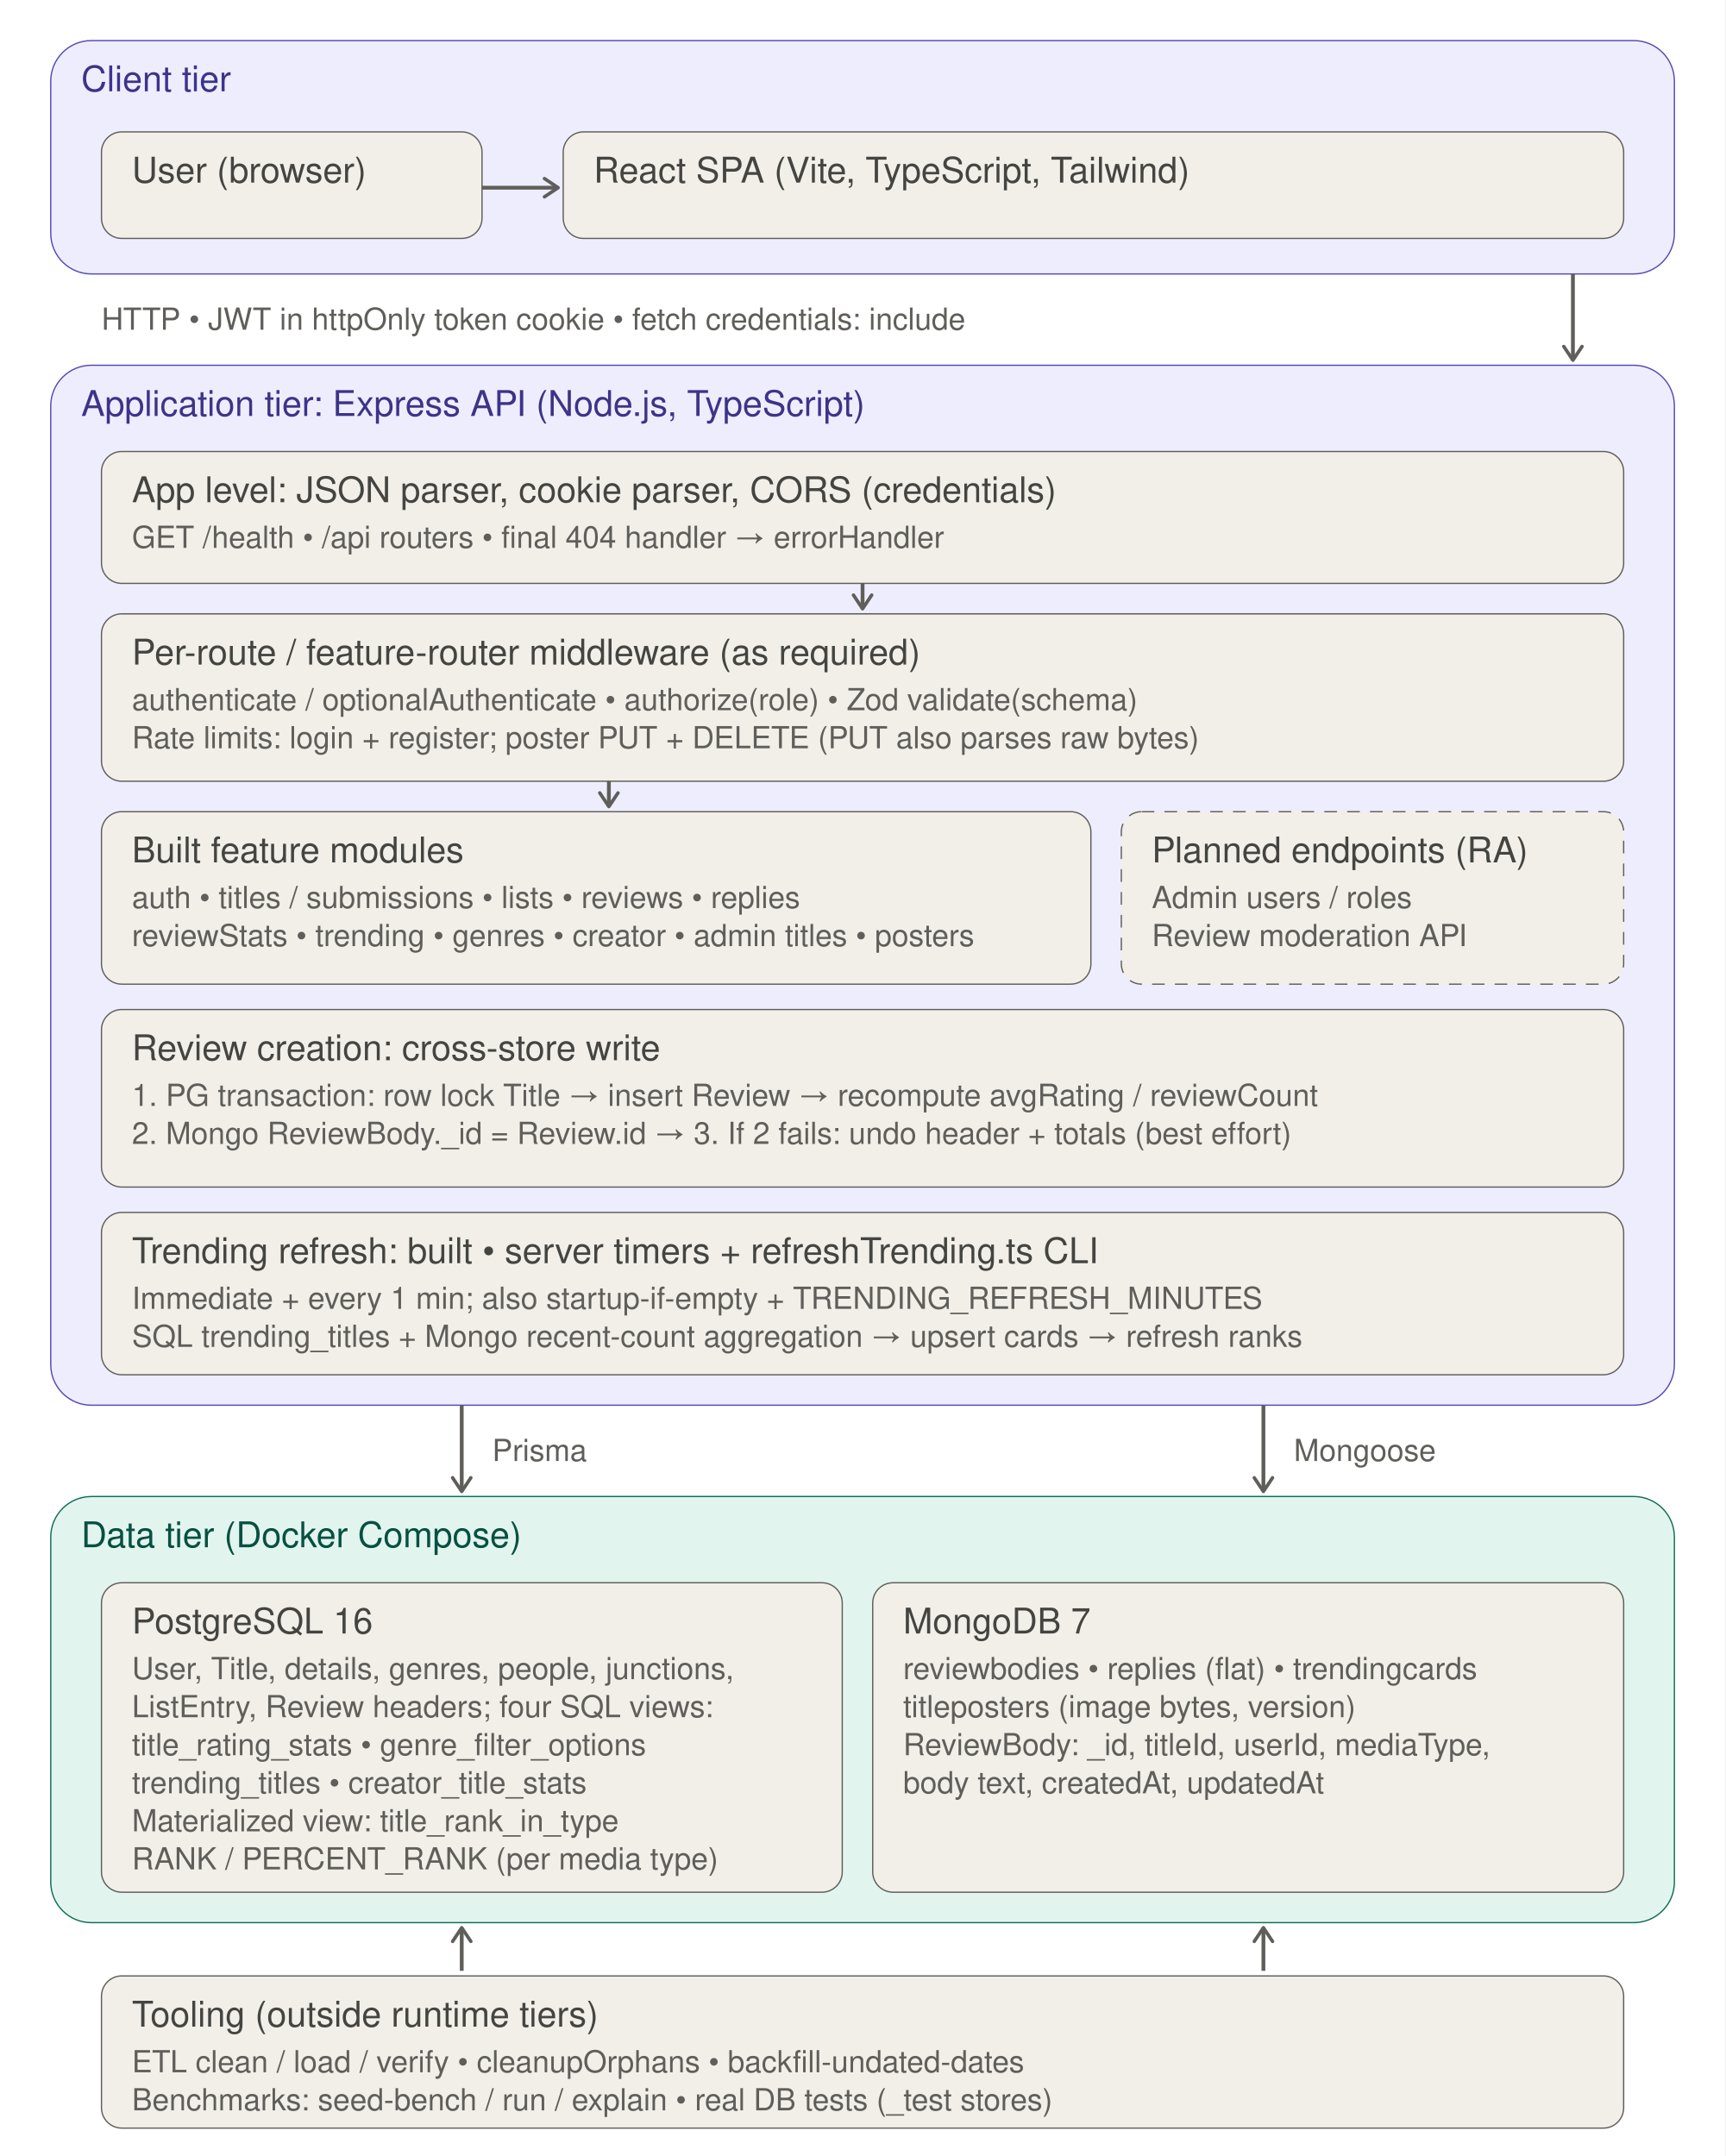
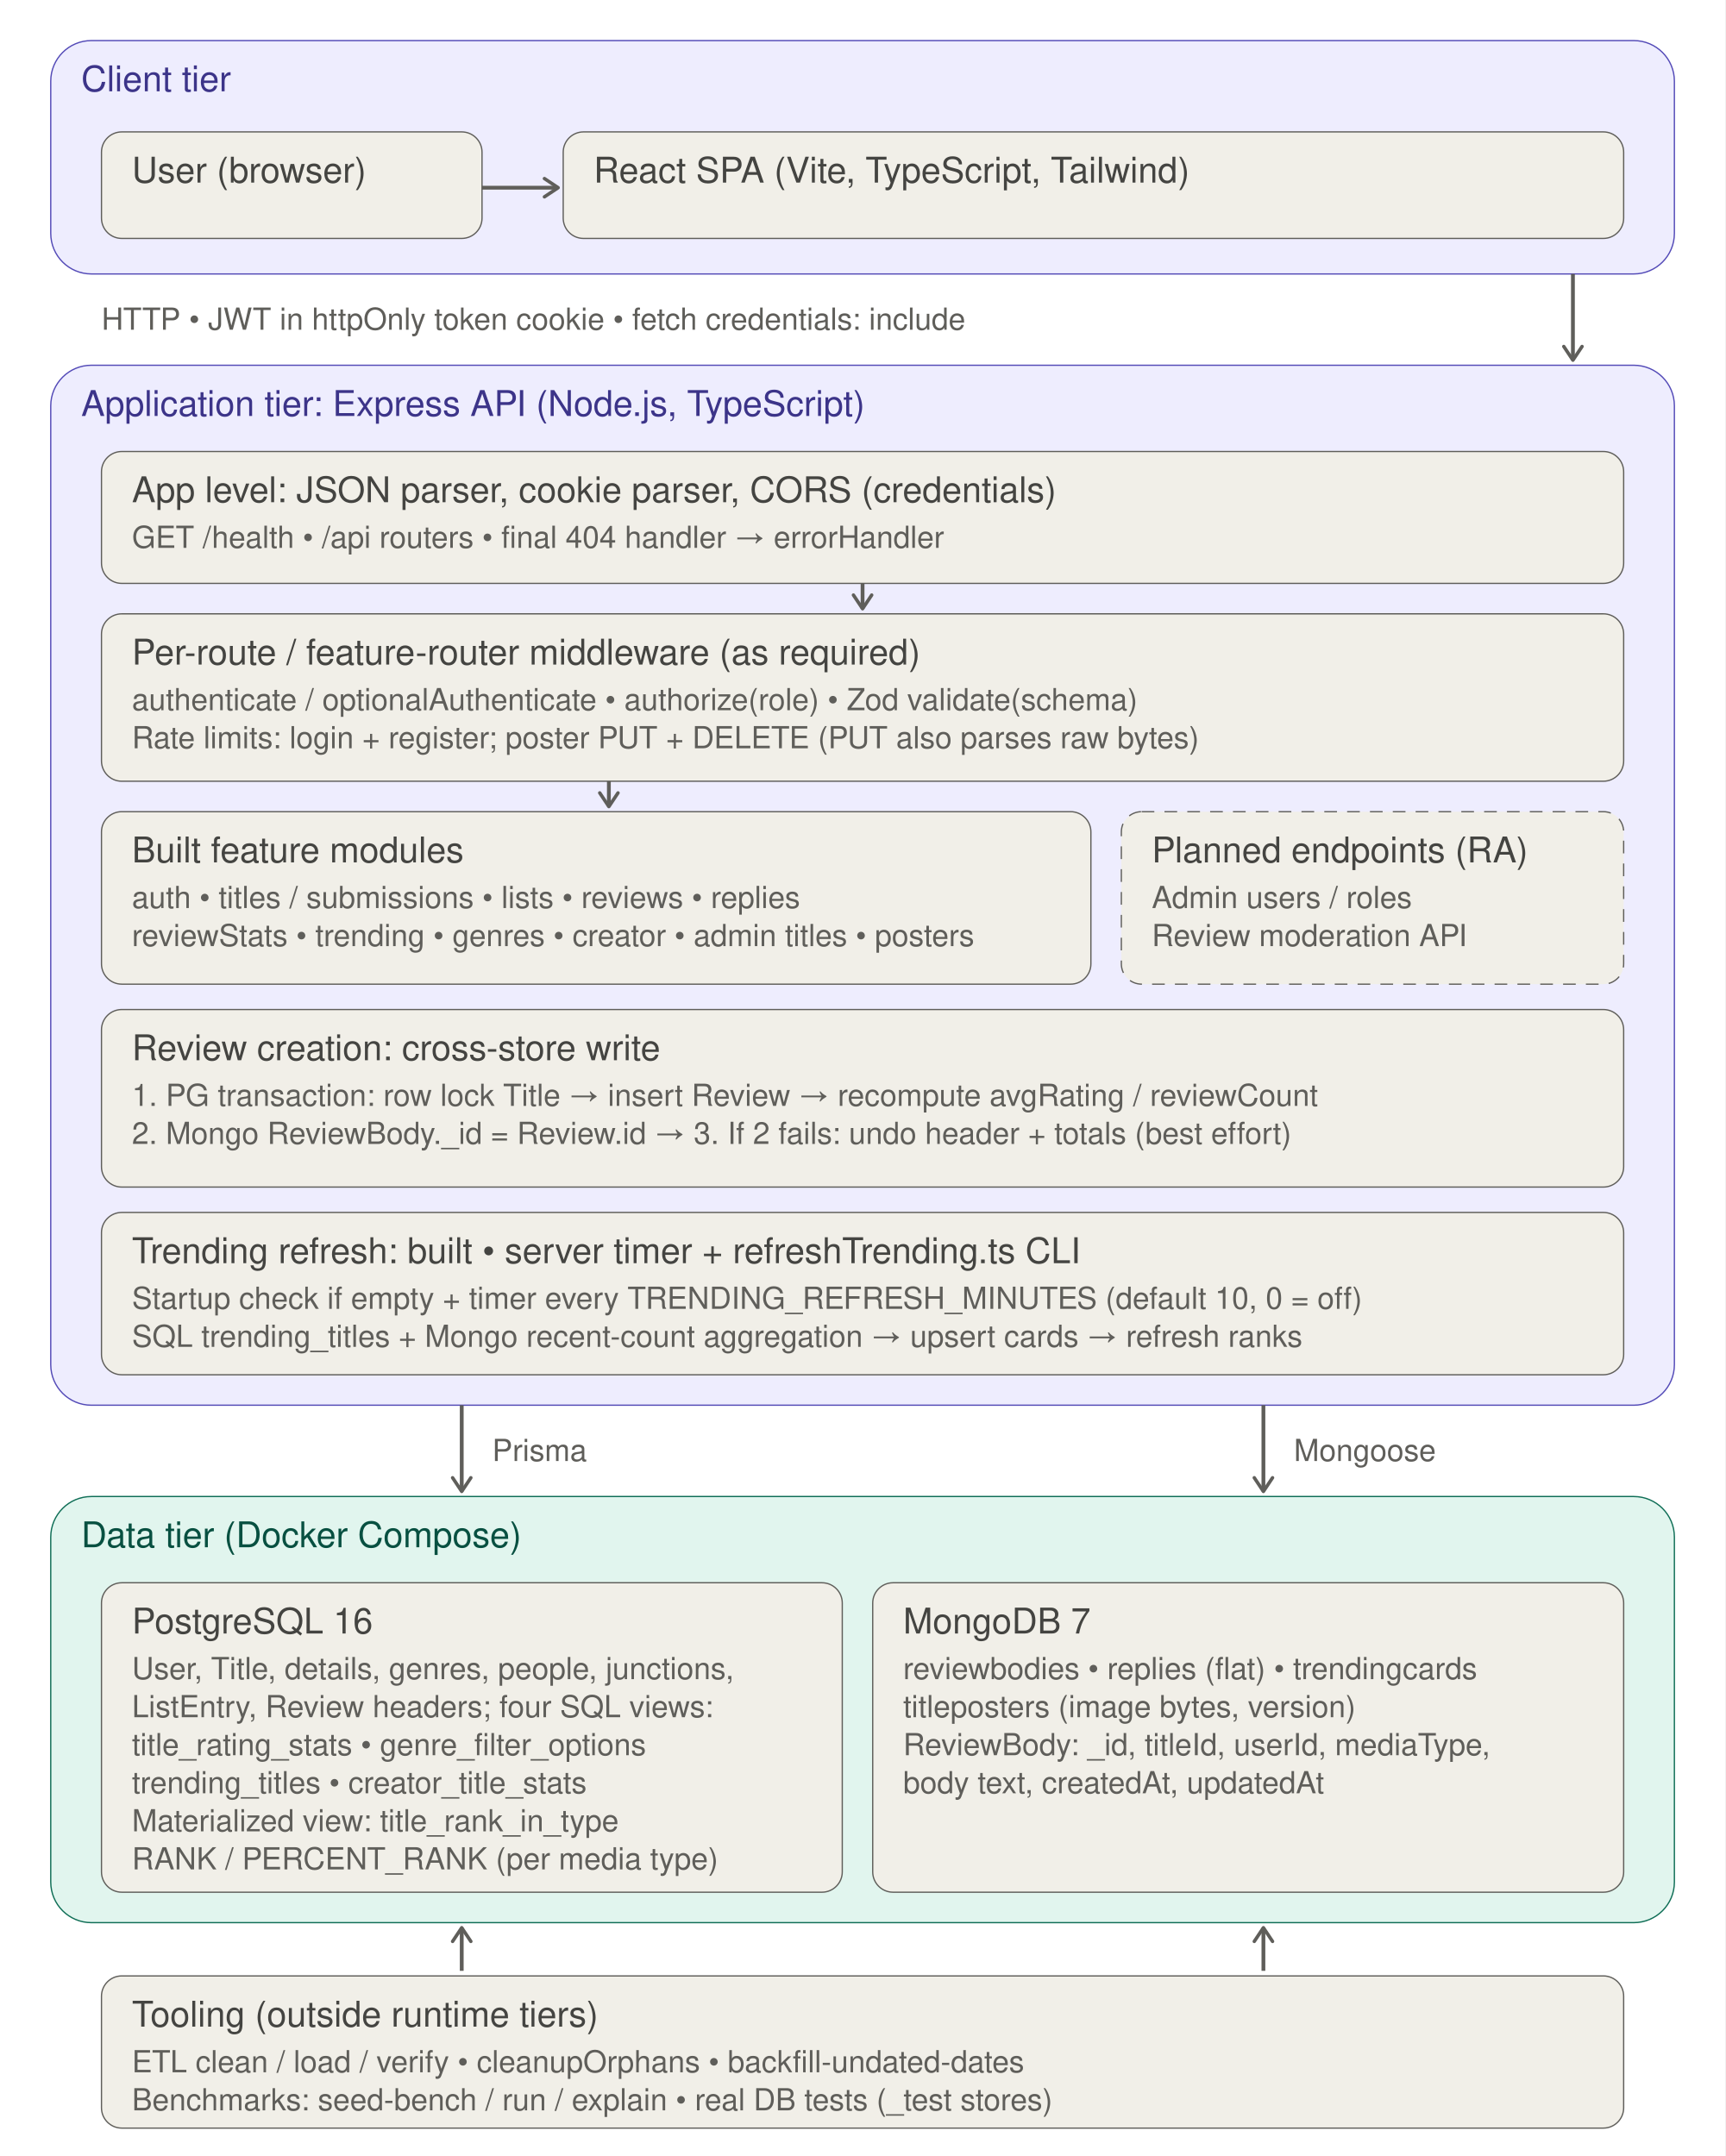
<svg xmlns="http://www.w3.org/2000/svg" width="680" height="850" viewBox="0 0 680 850" role="img" aria-labelledby="title desc">
  <style>
  text { font-family: Helvetica, Arial, sans-serif; }
  .th { font-size: 14px; font-weight: 500; }
  .ts { font-size: 12px; font-weight: 400; fill: #5F5E5A; }
  .arr { stroke: #5F5E5A; stroke-width: 1.5; fill: none; }
  .c-purple &gt; rect { fill: #EEEDFE; stroke: #534AB7; }
  .c-purple &gt; .th { fill: #3C3489; }
  .c-teal &gt; rect { fill: #E1F5EE; stroke: #0F6E56; }
  .c-teal &gt; .th { fill: #085041; }
  .c-gray &gt; rect { fill: #F1EFE8; stroke: #5F5E5A; }
  .c-gray &gt; .th { fill: #444441; }
  .c-gray &gt; .ts { fill: #5F5E5A; }
</style>
  <defs>
    <marker id="arrow" viewBox="0 0 10 10" refX="8" refY="5" markerWidth="6" markerHeight="6" orient="auto-start-reverse">
      <path d="M2 1L8 5L2 9" fill="none" stroke="#5F5E5A" stroke-width="1.5" stroke-linecap="round" stroke-linejoin="round" />
    </marker>
  </defs>
  <rect width="680" height="850" fill="#FFFFFF" />
  <g class="c-purple">
    <rect x="20" y="16" width="640" height="92" rx="16" stroke-width="0.5" />
    <text class="th" x="32" y="36">Client tier</text>
  </g>
  <g class="c-gray">
    <rect x="40" y="52" width="150" height="42" rx="8" stroke-width="0.5" />
    <text class="th" x="52" y="72">User (browser)</text>
  </g>
  <g class="c-gray">
    <rect x="222" y="52" width="418" height="42" rx="8" stroke-width="0.5" />
    <text class="th" x="234" y="72">React SPA (Vite, TypeScript, Tailwind)</text>
  </g>
  <line x1="190" y1="74" x2="220" y2="74" class="arr" marker-end="url(#arrow)" />
  <line x1="620" y1="108" x2="620" y2="142" class="arr" marker-end="url(#arrow)" />
  <text class="ts" x="40" y="130">HTTP • JWT in httpOnly token cookie • fetch credentials: include</text>
  <g class="c-purple">
    <rect x="20" y="144" width="640" height="410" rx="16" stroke-width="0.5" />
    <text class="th" x="32" y="164">Application tier: Express API (Node.js, TypeScript)</text>
  </g>
  <g class="c-gray">
    <rect x="40" y="178" width="600" height="52" rx="8" stroke-width="0.5" />
    <text class="th" x="52" y="198">App level: JSON parser, cookie parser, CORS (credentials)</text>
    <text class="ts" x="52" y="216">GET /health • /api routers • final 404 handler → errorHandler</text>
  </g>
  <line x1="340" y1="230" x2="340" y2="240" class="arr" marker-end="url(#arrow)" />
  <g class="c-gray">
    <rect x="40" y="242" width="600" height="66" rx="8" stroke-width="0.5" />
    <text class="th" x="52" y="262">Per-route / feature-router middleware (as required)</text>
    <text class="ts" x="52" y="280">authenticate / optionalAuthenticate • authorize(role) • Zod validate(schema)</text>
    <text class="ts" x="52" y="295">Rate limits: login + register; poster PUT + DELETE (PUT also parses raw bytes)</text>
  </g>
  <line x1="240" y1="308" x2="240" y2="318" class="arr" marker-end="url(#arrow)" />
  <g class="c-gray">
    <rect x="40" y="320" width="390" height="68" rx="8" stroke-width="0.5" />
    <text class="th" x="52" y="340">Built feature modules</text>
    <text class="ts" x="52" y="358">auth • titles / submissions • lists • reviews • replies</text>
    <text class="ts" x="52" y="373">reviewStats • trending • genres • creator • admin titles • posters</text>
  </g>
  <g class="c-gray">
    <rect x="442" y="320" width="198" height="68" rx="8" stroke-width="0.5" stroke-dasharray="5 4" />
    <text class="th" x="454" y="340">Planned endpoints (RA)</text>
    <text class="ts" x="454" y="358">Admin users / roles</text>
    <text class="ts" x="454" y="373">Review moderation API</text>
  </g>
  <g class="c-gray">
    <rect x="40" y="398" width="600" height="70" rx="8" stroke-width="0.5" />
    <text class="th" x="52" y="418">Review creation: cross-store write</text>
    <text class="ts" x="52" y="436">1. PG transaction: row lock Title → insert Review → recompute avgRating / reviewCount</text>
    <text class="ts" x="52" y="451">2. Mongo ReviewBody._id = Review.id → 3. If 2 fails: undo header + totals (best effort)</text>
  </g>
  <g class="c-gray">
    <rect x="40" y="478" width="600" height="64" rx="8" stroke-width="0.5" />
-     <text class="th" x="52" y="498">Trending refresh: built • server timers + refreshTrending.ts CLI</text>
-     <text class="ts" x="52" y="516">Immediate + every 1 min; also startup-if-empty + TRENDING_REFRESH_MINUTES</text>
+     <text class="th" x="52" y="498">Trending refresh: built • server timer + refreshTrending.ts CLI</text>
+     <text class="ts" x="52" y="516">Startup check if empty + timer every TRENDING_REFRESH_MINUTES (default 10, 0 = off)</text>
    <text class="ts" x="52" y="531">SQL trending_titles + Mongo recent-count aggregation → upsert cards → refresh ranks</text>
  </g>
  <line x1="182" y1="554" x2="182" y2="588" class="arr" marker-end="url(#arrow)" />
  <text class="ts" x="194" y="576">Prisma</text>
  <line x1="498" y1="554" x2="498" y2="588" class="arr" marker-end="url(#arrow)" />
  <text class="ts" x="510" y="576">Mongoose</text>
  <g class="c-teal">
    <rect x="20" y="590" width="640" height="168" rx="16" stroke-width="0.5" />
    <text class="th" x="32" y="610">Data tier (Docker Compose)</text>
  </g>
  <g class="c-gray">
    <rect x="40" y="624" width="292" height="122" rx="8" stroke-width="0.5" />
    <text class="th" x="52" y="644">PostgreSQL 16</text>
    <text class="ts" x="52" y="662">User, Title, details, genres, people, junctions,</text>
    <text class="ts" x="52" y="677">ListEntry, Review headers; four SQL views:</text>
    <text class="ts" x="52" y="692">title_rating_stats • genre_filter_options</text>
    <text class="ts" x="52" y="707">trending_titles • creator_title_stats</text>
  </g>
  <g class="c-gray">
    <rect x="344" y="624" width="296" height="122" rx="8" stroke-width="0.5" />
    <text class="th" x="356" y="644">MongoDB 7</text>
    <text class="ts" x="356" y="662">reviewbodies • replies (flat) • trendingcards</text>
    <text class="ts" x="356" y="677">titleposters (image bytes, version)</text>
    <text class="ts" x="356" y="692">ReviewBody: _id, titleId, userId, mediaType,</text>
    <text class="ts" x="356" y="707">body text, createdAt, updatedAt</text>
  </g>
  <text class="ts" x="52" y="722">Materialized view: title_rank_in_type</text>
  <text class="ts" x="52" y="737">RANK / PERCENT_RANK (per media type)</text>
  <line x1="182" y1="777" x2="182" y2="760" class="arr" marker-end="url(#arrow)" />
  <line x1="498" y1="777" x2="498" y2="760" class="arr" marker-end="url(#arrow)" />
  <g class="c-gray">
    <rect x="40" y="779" width="600" height="60" rx="8" stroke-width="0.5" />
    <text class="th" x="52" y="799">Tooling (outside runtime tiers)</text>
    <text class="ts" x="52" y="817">ETL clean / load / verify • cleanupOrphans • backfill-undated-dates</text>
    <text class="ts" x="52" y="832">Benchmarks: seed-bench / run / explain • real DB tests (_test stores)</text>
  </g>
</svg>
